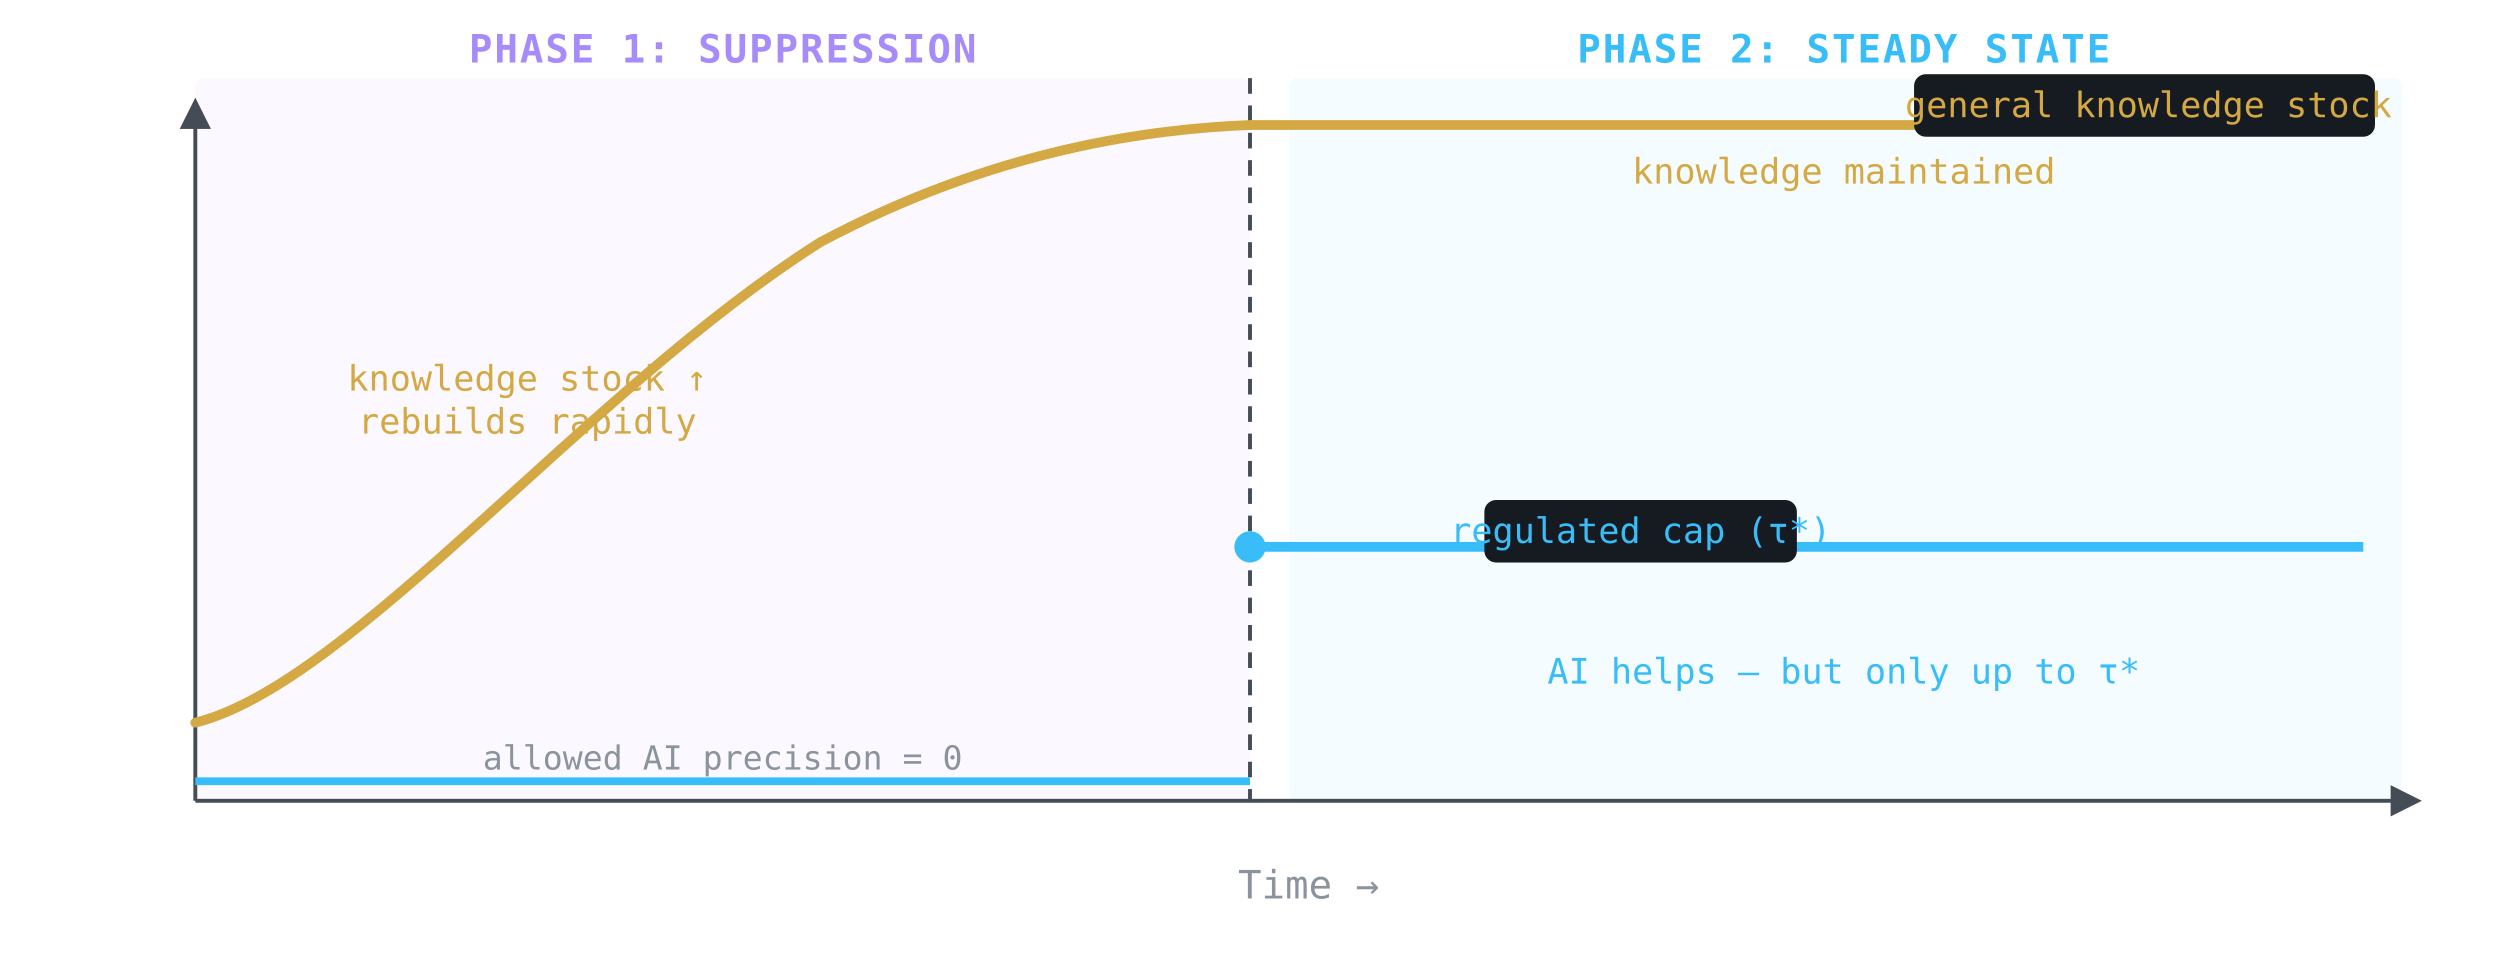
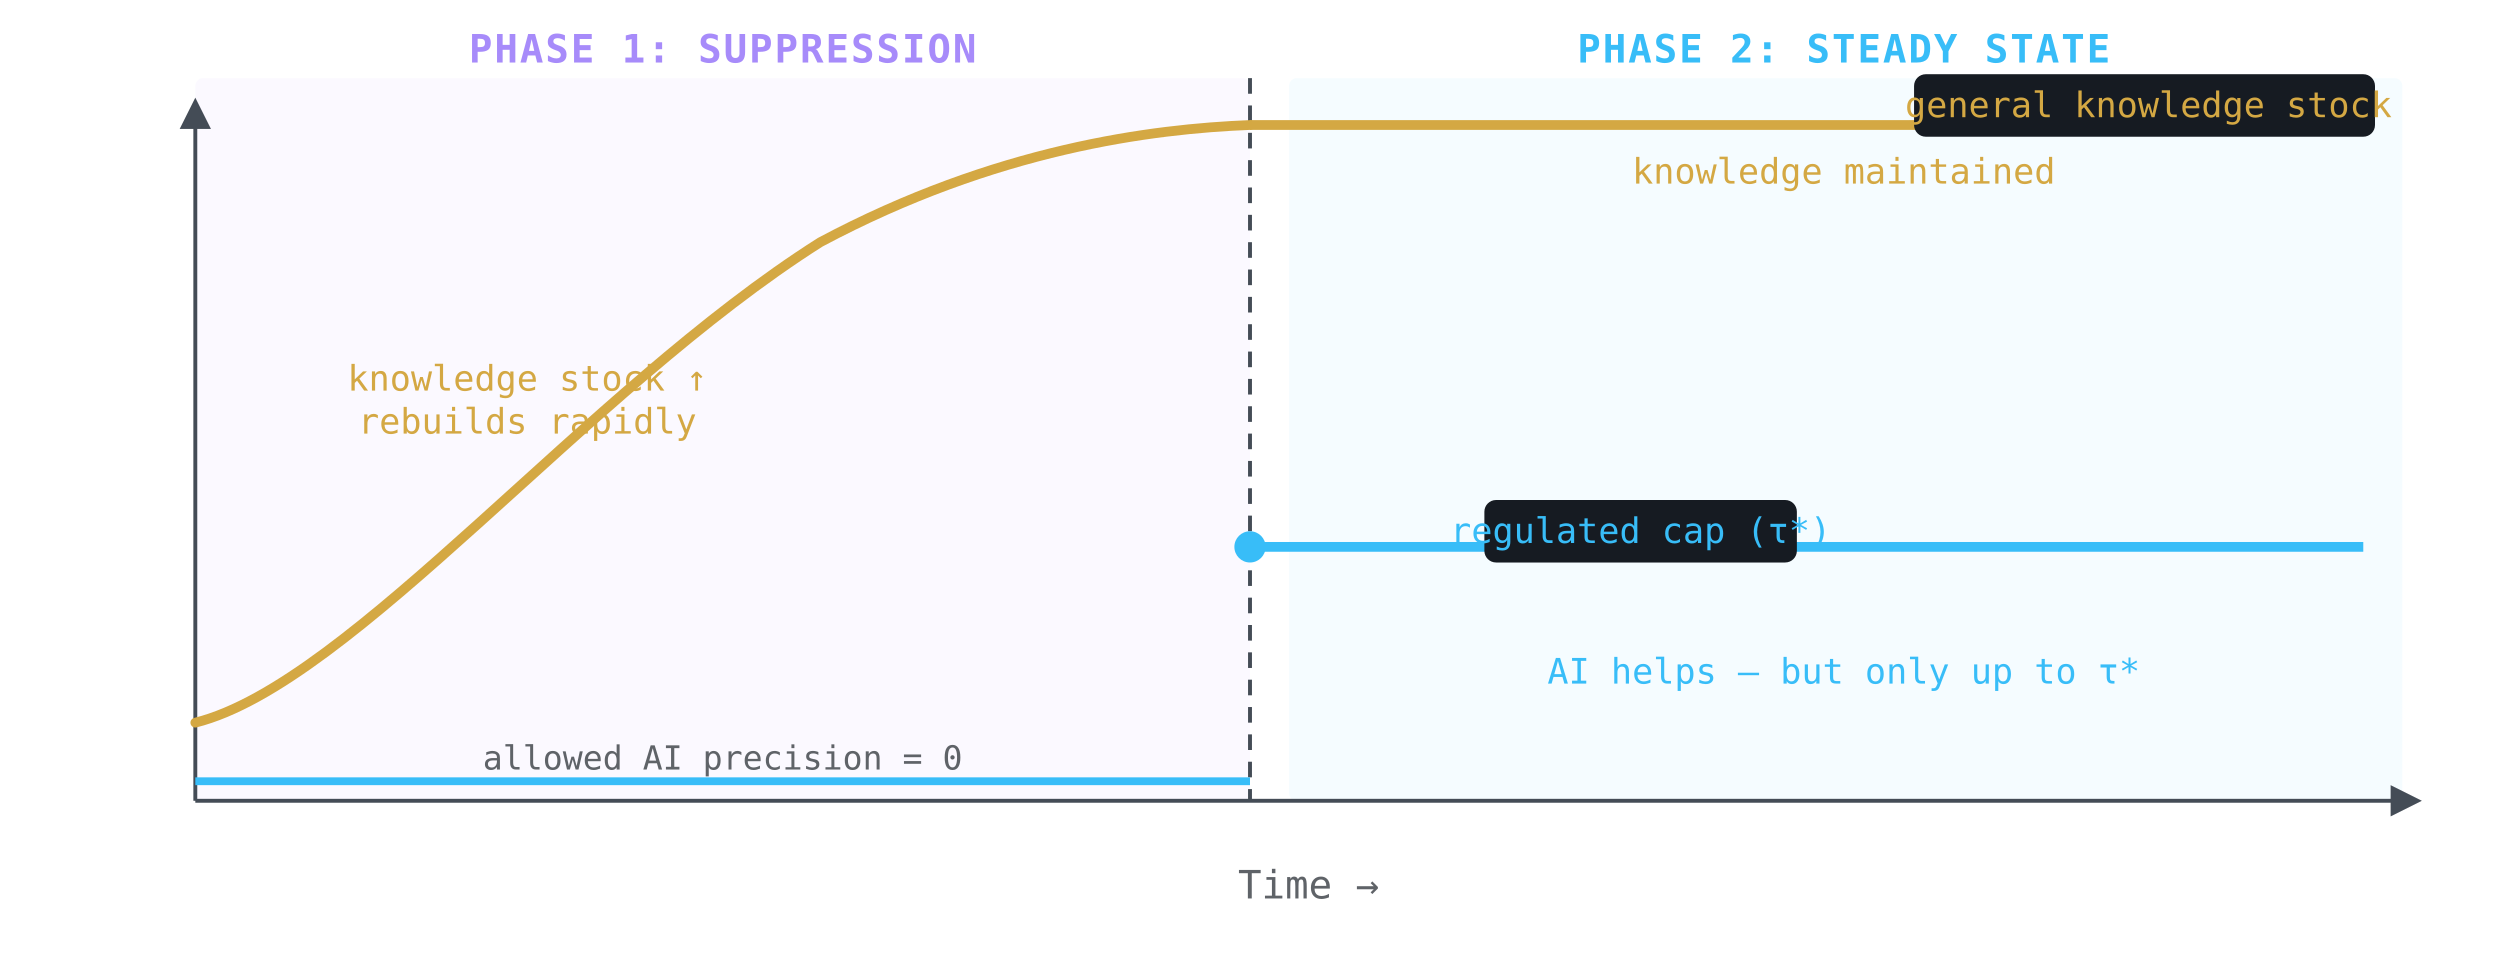
- <svg xmlns="http://www.w3.org/2000/svg" viewBox="0 0 640 250" role="img" font-family="ui-monospace, 'Cascadia Code', 'Source Code Pro', monospace">
+ <svg xmlns="http://www.w3.org/2000/svg" viewBox="0 0 640 250" role="img" font-family="'JetBrains Mono', 'Fira Code', ui-monospace, monospace">
  <rect x="50" y="20" width="270" height="185" fill="rgba(167,139,250,0.05)" rx="2" />
  <rect x="330" y="20" width="285" height="185" fill="rgba(56,189,248,0.05)" rx="2" />
  <text x="185" y="16" text-anchor="middle" font-size="10" font-weight="700" fill="#a78bfa" letter-spacing="0.05em">PHASE 1: SUPPRESSION</text>
  <text x="472" y="16" text-anchor="middle" font-size="10" font-weight="700" fill="#38bdf8" letter-spacing="0.05em">PHASE 2: STEADY STATE</text>
  <line x1="320" y1="20" x2="320" y2="205" stroke="#444c56" stroke-width="1" stroke-dasharray="4 3" />
  <line x1="50" y1="205" x2="615" y2="205" stroke="#444c56" stroke-width="1" />
  <polygon points="612,201 620,205 612,209" fill="#444c56" />
-   <text x="335" y="230" text-anchor="middle" font-size="10" fill="#8b949e">Time  →</text>
+   <text x="335" y="230" text-anchor="middle" font-size="10" fill="#5f6368">Time  →</text>
  <line x1="50" y1="30" x2="50" y2="205" stroke="#444c56" stroke-width="1" />
  <polygon points="46,33 50,25 54,33" fill="#444c56" />
  <path d="M 50,185 C 90,175 150,100 210,62 C 255,38 295,33 320,32" fill="none" stroke="#d4a843" stroke-width="2.5" stroke-linecap="round" />
  <line x1="320" y1="32" x2="605" y2="32" stroke="#d4a843" stroke-width="2.5" />
  <rect x="490" y="19" width="118" height="16" rx="3" fill="#161b22" />
  <text x="550" y="30" text-anchor="middle" font-size="9" fill="#d4a843">general knowledge stock</text>
  <line x1="50" y1="200" x2="320" y2="200" stroke="#38bdf8" stroke-width="2" stroke-dasharray="1 0" />
  <line x1="320" y1="140" x2="605" y2="140" stroke="#38bdf8" stroke-width="2.5" />
  <circle cx="320" cy="140" r="4" fill="#38bdf8" />
  <rect x="380" y="128" width="80" height="16" rx="3" fill="#161b22" />
  <text x="420" y="139" text-anchor="middle" font-size="9" fill="#38bdf8">regulated cap (τ*)</text>
-   <text x="185" y="197" text-anchor="middle" font-size="8.5" fill="#8b949e">allowed AI precision = 0</text>
+   <text x="185" y="197" text-anchor="middle" font-size="8.5" fill="#5f6368">allowed AI precision = 0</text>
  <text x="135" y="100" text-anchor="middle" font-size="9" fill="#d4a843">knowledge stock ↑</text>
  <text x="135" y="111" text-anchor="middle" font-size="9" fill="#d4a843">rebuilds rapidly</text>
  <text x="472" y="47" text-anchor="middle" font-size="9" fill="#d4a843">knowledge maintained</text>
  <text x="472" y="175" text-anchor="middle" font-size="9" fill="#38bdf8">AI helps — but only up to τ*</text>
</svg>
